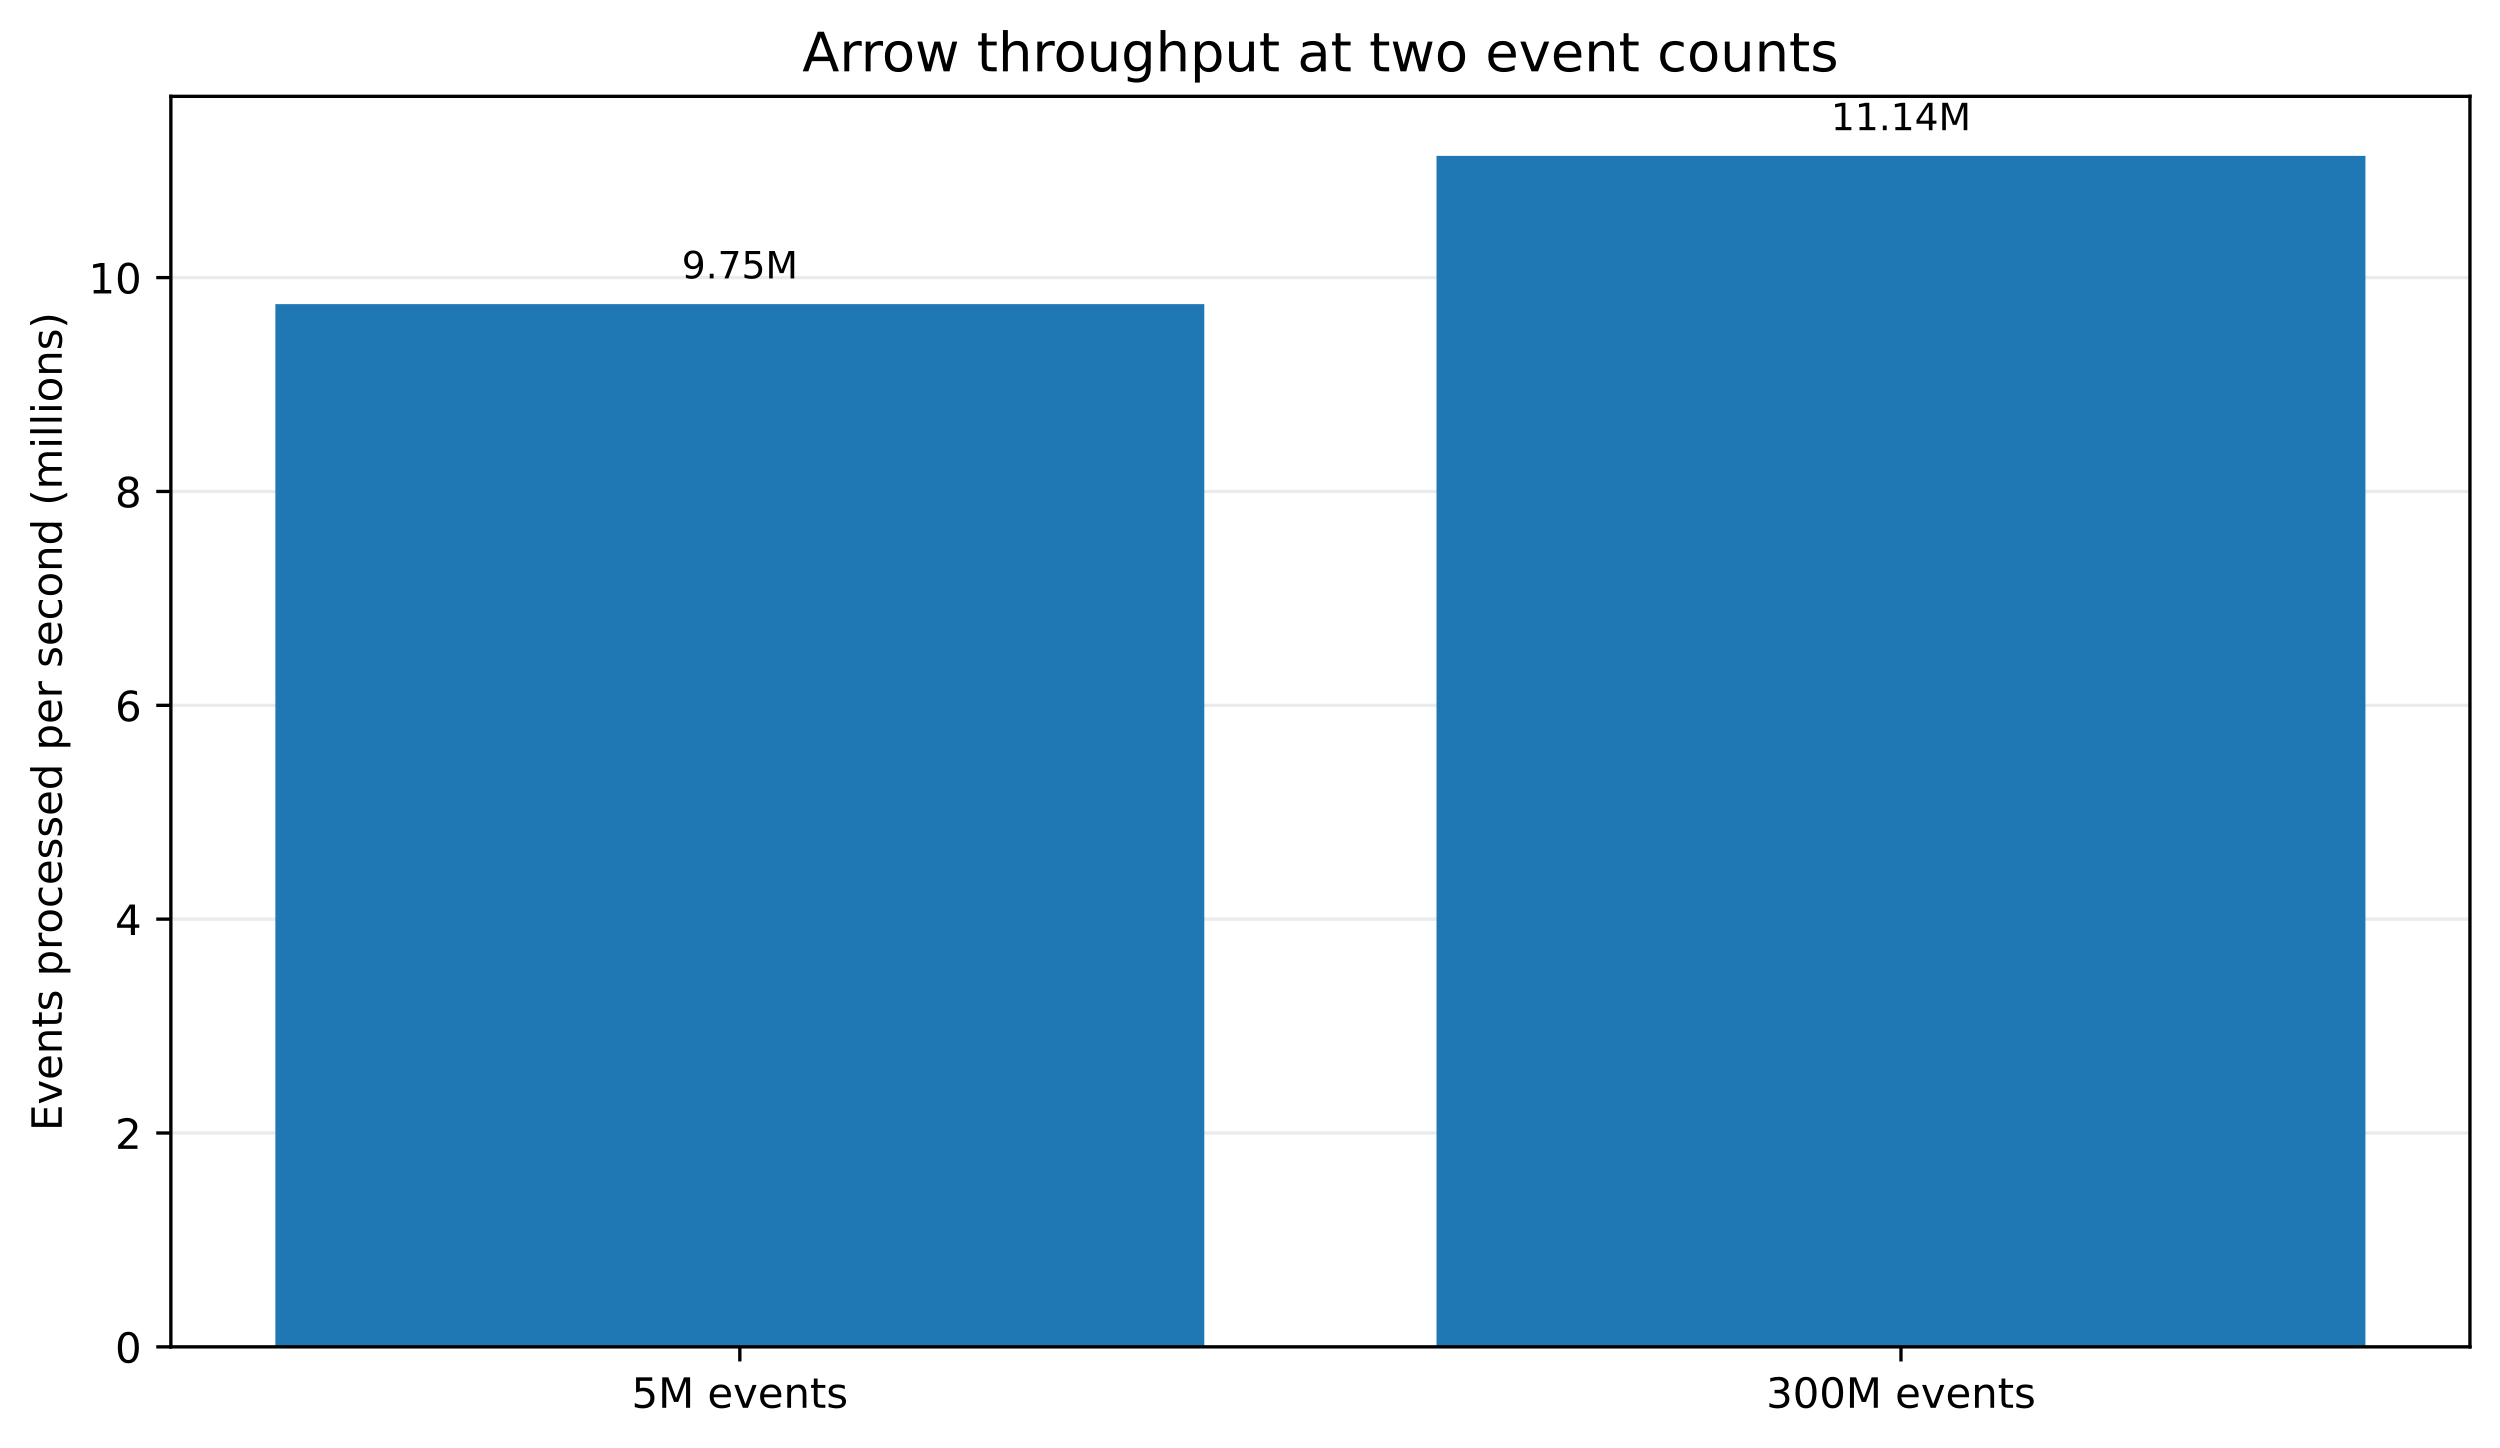
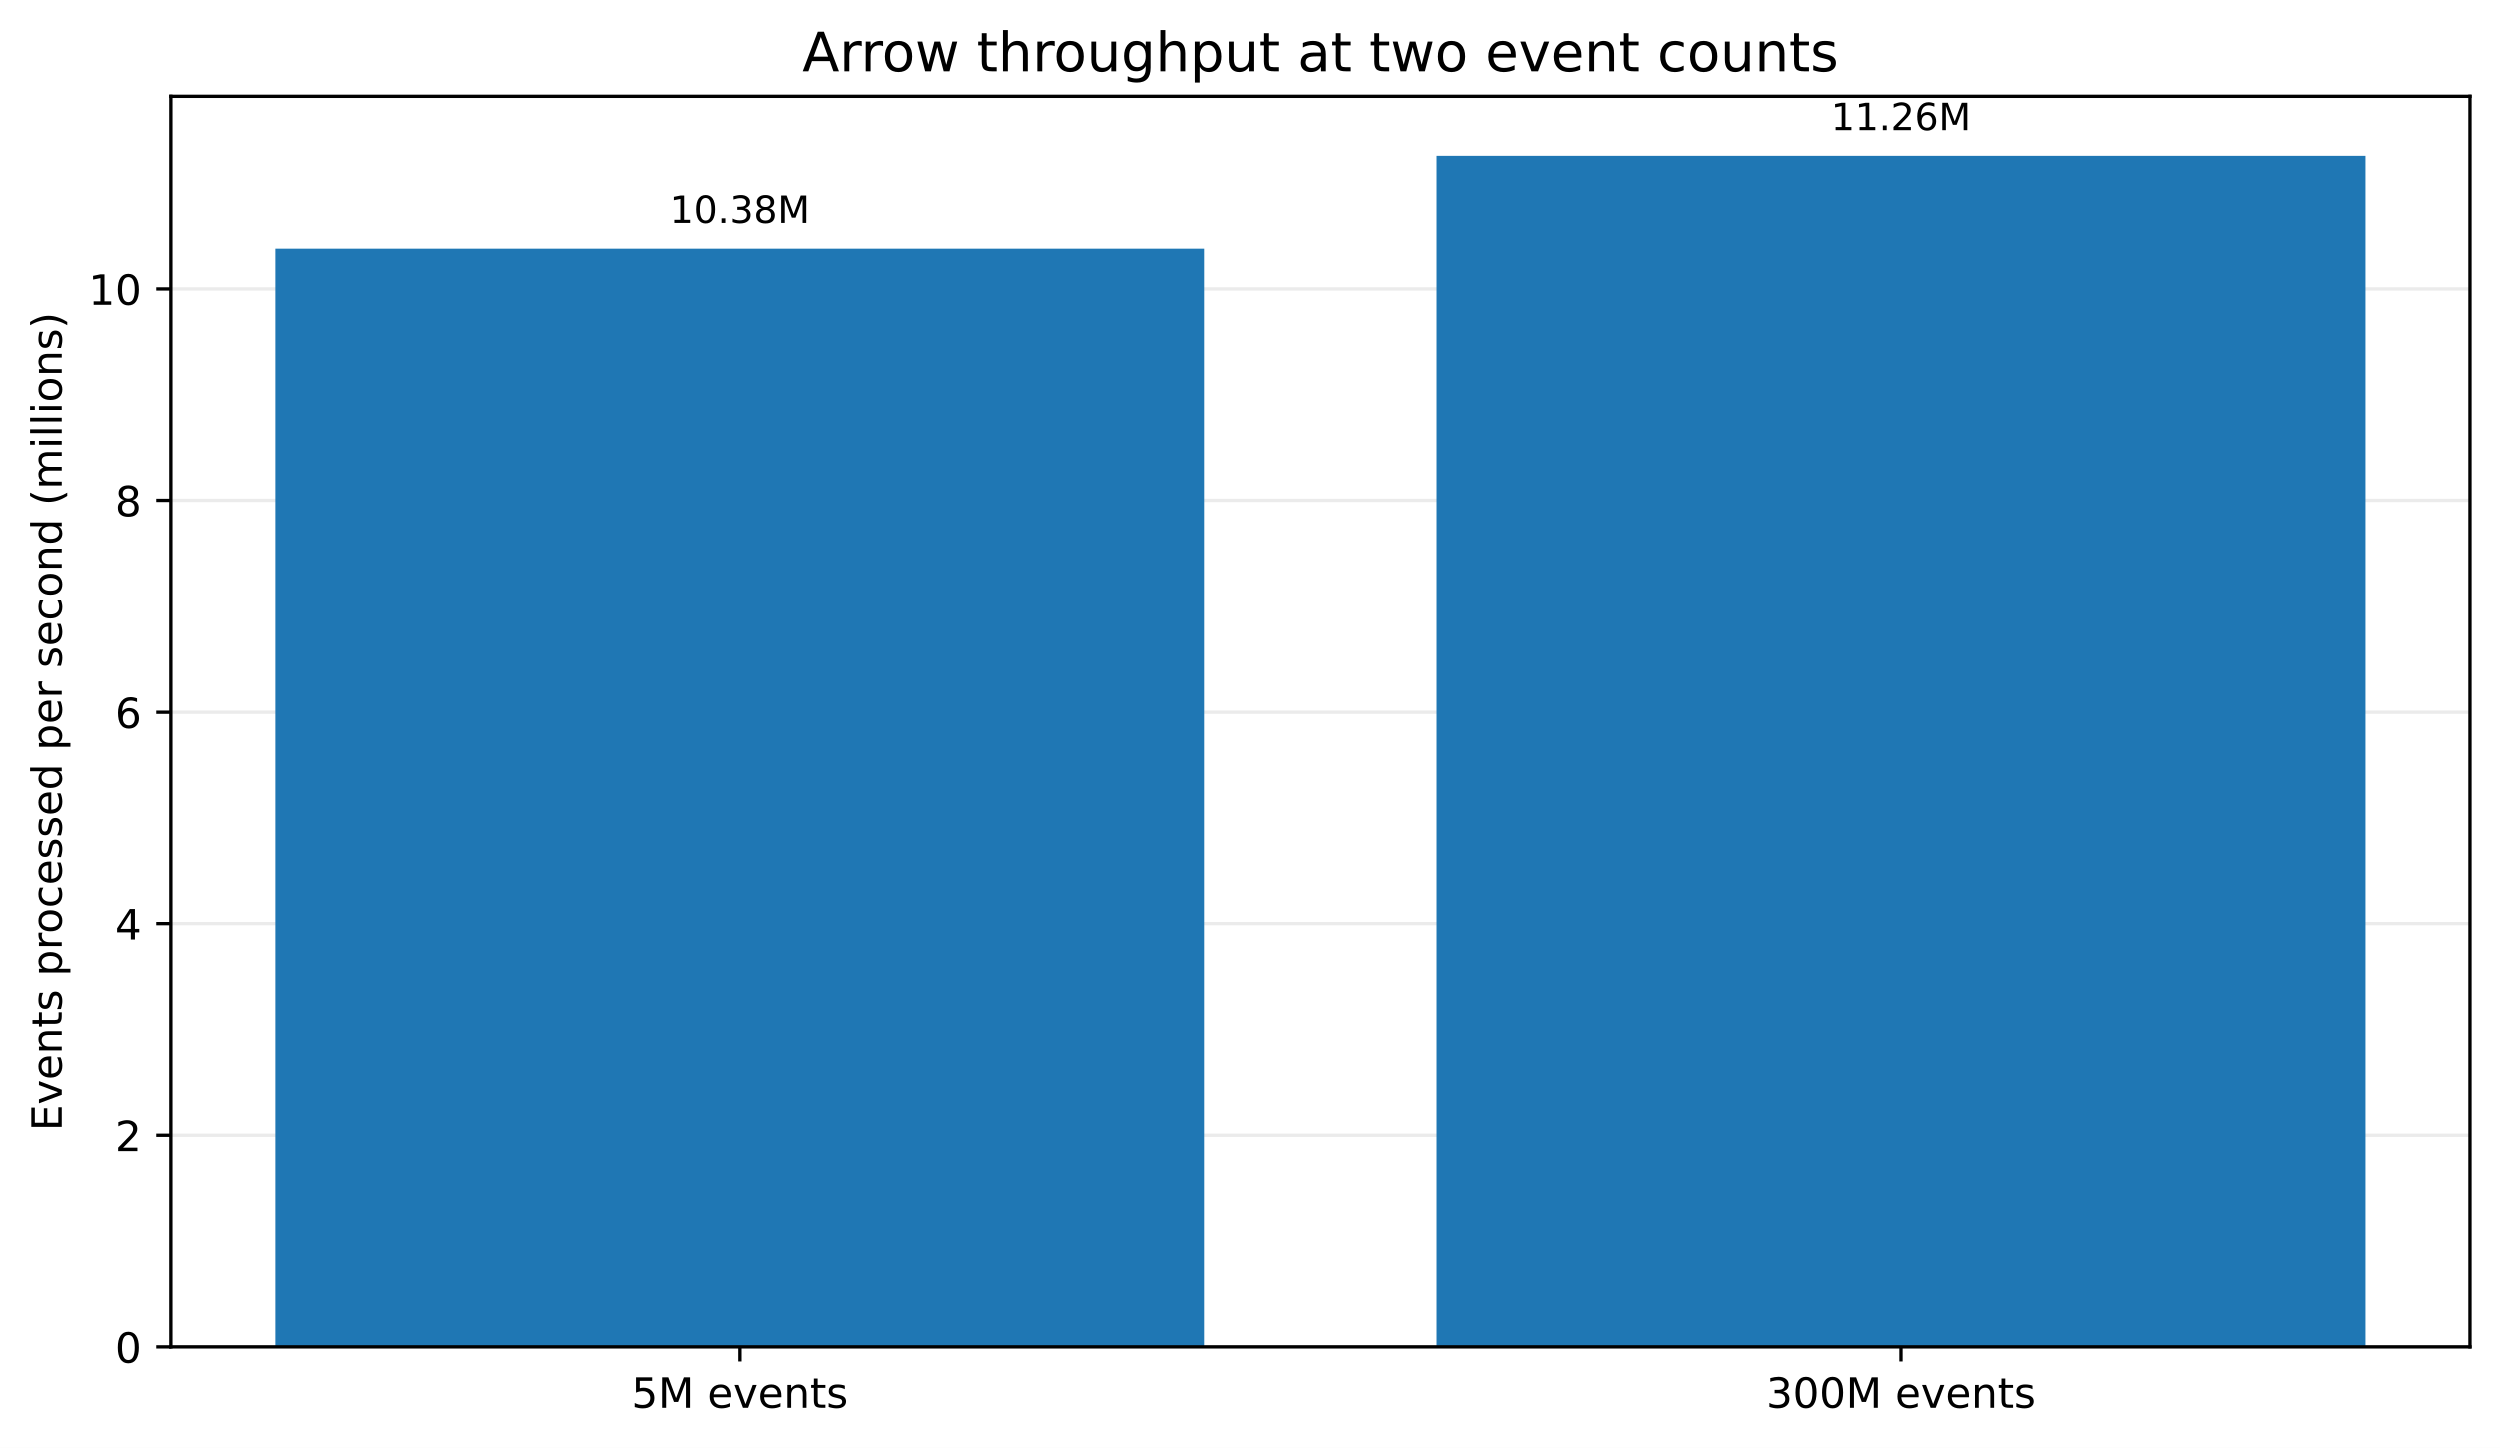
<svg xmlns="http://www.w3.org/2000/svg" xmlns:xlink="http://www.w3.org/1999/xlink" width="598.8pt" height="346.8pt" viewBox="0 0 598.8 346.8" version="1.1">
  <defs>
    <style type="text/css">*{stroke-linejoin: round; stroke-linecap: butt}</style>
  </defs>
  <g id="figure_1">
    <g id="patch_1">
      <path d="M 0 346.8  L 598.8 346.8  L 598.8 0  L 0 0  z " style="fill: #ffffff" />
    </g>
    <g id="axes_1">
      <g id="patch_2">
        <path d="M 40.926 322.6  L 591.6 322.6  L 591.6 23.078  L 40.926 23.078  z " style="fill: #ffffff" />
      </g>
      <g id="matplotlib.axis_1">
        <g id="xtick_1">
          <g id="line2d_1">
            <defs>
              <path id="m85c63ea4f3" d="M 0 0  L 0 3.5  " style="stroke: #000000; stroke-width: 0.8" />
            </defs>
            <g>
              <use xlink:href="#m85c63ea4f3" x="177.204" y="322.6" style="stroke: #000000; stroke-width: 0.8" />
            </g>
          </g>
          <g id="text_1">
            <text style="font-size: 10px; font-family: 'DejaVu Sans', 'Bitstream Vera Sans', 'Computer Modern Sans Serif', 'Lucida Grande', 'Verdana', 'Geneva', 'Lucid', 'Arial', 'Helvetica', 'Avant Garde', sans-serif; text-anchor: middle" x="177.204" y="337.197" transform="rotate(-0 177.2036 337.1972)">5M events</text>
          </g>
        </g>
        <g id="xtick_2">
          <g id="line2d_2">
            <g>
              <use xlink:href="#m85c63ea4f3" x="455.322" y="322.6" style="stroke: #000000; stroke-width: 0.8" />
            </g>
          </g>
          <g id="text_2">
            <text style="font-size: 10px; font-family: 'DejaVu Sans', 'Bitstream Vera Sans', 'Computer Modern Sans Serif', 'Lucida Grande', 'Verdana', 'Geneva', 'Lucid', 'Arial', 'Helvetica', 'Avant Garde', sans-serif; text-anchor: middle" x="455.322" y="337.197" transform="rotate(-0 455.3217 337.1972)">300M events</text>
          </g>
        </g>
      </g>
      <g id="matplotlib.axis_2">
        <g id="ytick_1">
          <g id="line2d_3">
            <path d="M 40.926 322.6  L 591.6 322.6  " clip-path="url(#p5d6ec2a39c)" style="fill: none; stroke: #b0b0b0; stroke-opacity: 0.25; stroke-width: 0.8; stroke-linecap: square" />
          </g>
          <g id="line2d_4">
            <defs>
              <path id="m4f4d7c5165" d="M 0 0  L -3.5 0  " style="stroke: #000000; stroke-width: 0.8" />
            </defs>
            <g>
              <use xlink:href="#m4f4d7c5165" x="40.926" y="322.6" style="stroke: #000000; stroke-width: 0.8" />
            </g>
          </g>
          <g id="text_3">
            <text style="font-size: 10px; font-family: 'DejaVu Sans', 'Bitstream Vera Sans', 'Computer Modern Sans Serif', 'Lucida Grande', 'Verdana', 'Geneva', 'Lucid', 'Arial', 'Helvetica', 'Avant Garde', sans-serif; text-anchor: end" x="33.926" y="326.398" transform="rotate(-0 33.92578 326.3983)">0</text>
          </g>
        </g>
        <g id="ytick_2">
          <g id="line2d_5">
-             <path d="M 40.926 271.378  L 591.6 271.378  " clip-path="url(#p5d6ec2a39c)" style="fill: none; stroke: #b0b0b0; stroke-opacity: 0.25; stroke-width: 0.8; stroke-linecap: square" />
+             <path d="M 40.926 271.921  L 591.6 271.921  " clip-path="url(#p5d6ec2a39c)" style="fill: none; stroke: #b0b0b0; stroke-opacity: 0.25; stroke-width: 0.8; stroke-linecap: square" />
          </g>
          <g id="line2d_6">
            <g>
-               <use xlink:href="#m4f4d7c5165" x="40.926" y="271.378" style="stroke: #000000; stroke-width: 0.8" />
+               <use xlink:href="#m4f4d7c5165" x="40.926" y="271.921" style="stroke: #000000; stroke-width: 0.8" />
            </g>
          </g>
          <g id="text_4">
-             <text style="font-size: 10px; font-family: 'DejaVu Sans', 'Bitstream Vera Sans', 'Computer Modern Sans Serif', 'Lucida Grande', 'Verdana', 'Geneva', 'Lucid', 'Arial', 'Helvetica', 'Avant Garde', sans-serif; text-anchor: end" x="33.926" y="275.177" transform="rotate(-0 33.92578 275.1773)">2</text>
+             <text style="font-size: 10px; font-family: 'DejaVu Sans', 'Bitstream Vera Sans', 'Computer Modern Sans Serif', 'Lucida Grande', 'Verdana', 'Geneva', 'Lucid', 'Arial', 'Helvetica', 'Avant Garde', sans-serif; text-anchor: end" x="33.926" y="275.72" transform="rotate(-0 33.92578 275.7203)">2</text>
          </g>
        </g>
        <g id="ytick_3">
          <g id="line2d_7">
-             <path d="M 40.926 220.157  L 591.6 220.157  " clip-path="url(#p5d6ec2a39c)" style="fill: none; stroke: #b0b0b0; stroke-opacity: 0.25; stroke-width: 0.8; stroke-linecap: square" />
+             <path d="M 40.926 221.243  L 591.6 221.243  " clip-path="url(#p5d6ec2a39c)" style="fill: none; stroke: #b0b0b0; stroke-opacity: 0.25; stroke-width: 0.8; stroke-linecap: square" />
          </g>
          <g id="line2d_8">
            <g>
-               <use xlink:href="#m4f4d7c5165" x="40.926" y="220.157" style="stroke: #000000; stroke-width: 0.8" />
+               <use xlink:href="#m4f4d7c5165" x="40.926" y="221.243" style="stroke: #000000; stroke-width: 0.8" />
            </g>
          </g>
          <g id="text_5">
-             <text style="font-size: 10px; font-family: 'DejaVu Sans', 'Bitstream Vera Sans', 'Computer Modern Sans Serif', 'Lucida Grande', 'Verdana', 'Geneva', 'Lucid', 'Arial', 'Helvetica', 'Avant Garde', sans-serif; text-anchor: end" x="33.926" y="223.956" transform="rotate(-0 33.92578 223.9563)">4</text>
+             <text style="font-size: 10px; font-family: 'DejaVu Sans', 'Bitstream Vera Sans', 'Computer Modern Sans Serif', 'Lucida Grande', 'Verdana', 'Geneva', 'Lucid', 'Arial', 'Helvetica', 'Avant Garde', sans-serif; text-anchor: end" x="33.926" y="225.042" transform="rotate(-0 33.92578 225.0422)">4</text>
          </g>
        </g>
        <g id="ytick_4">
          <g id="line2d_9">
-             <path d="M 40.926 168.936  L 591.6 168.936  " clip-path="url(#p5d6ec2a39c)" style="fill: none; stroke: #b0b0b0; stroke-opacity: 0.25; stroke-width: 0.8; stroke-linecap: square" />
+             <path d="M 40.926 170.565  L 591.6 170.565  " clip-path="url(#p5d6ec2a39c)" style="fill: none; stroke: #b0b0b0; stroke-opacity: 0.25; stroke-width: 0.8; stroke-linecap: square" />
          </g>
          <g id="line2d_10">
            <g>
-               <use xlink:href="#m4f4d7c5165" x="40.926" y="168.936" style="stroke: #000000; stroke-width: 0.8" />
+               <use xlink:href="#m4f4d7c5165" x="40.926" y="170.565" style="stroke: #000000; stroke-width: 0.8" />
            </g>
          </g>
          <g id="text_6">
-             <text style="font-size: 10px; font-family: 'DejaVu Sans', 'Bitstream Vera Sans', 'Computer Modern Sans Serif', 'Lucida Grande', 'Verdana', 'Geneva', 'Lucid', 'Arial', 'Helvetica', 'Avant Garde', sans-serif; text-anchor: end" x="33.926" y="172.735" transform="rotate(-0 33.92578 172.7352)">6</text>
+             <text style="font-size: 10px; font-family: 'DejaVu Sans', 'Bitstream Vera Sans', 'Computer Modern Sans Serif', 'Lucida Grande', 'Verdana', 'Geneva', 'Lucid', 'Arial', 'Helvetica', 'Avant Garde', sans-serif; text-anchor: end" x="33.926" y="174.364" transform="rotate(-0 33.92578 174.3641)">6</text>
          </g>
        </g>
        <g id="ytick_5">
          <g id="line2d_11">
-             <path d="M 40.926 117.715  L 591.6 117.715  " clip-path="url(#p5d6ec2a39c)" style="fill: none; stroke: #b0b0b0; stroke-opacity: 0.25; stroke-width: 0.8; stroke-linecap: square" />
+             <path d="M 40.926 119.887  L 591.6 119.887  " clip-path="url(#p5d6ec2a39c)" style="fill: none; stroke: #b0b0b0; stroke-opacity: 0.25; stroke-width: 0.8; stroke-linecap: square" />
          </g>
          <g id="line2d_12">
            <g>
-               <use xlink:href="#m4f4d7c5165" x="40.926" y="117.715" style="stroke: #000000; stroke-width: 0.8" />
+               <use xlink:href="#m4f4d7c5165" x="40.926" y="119.887" style="stroke: #000000; stroke-width: 0.8" />
            </g>
          </g>
          <g id="text_7">
-             <text style="font-size: 10px; font-family: 'DejaVu Sans', 'Bitstream Vera Sans', 'Computer Modern Sans Serif', 'Lucida Grande', 'Verdana', 'Geneva', 'Lucid', 'Arial', 'Helvetica', 'Avant Garde', sans-serif; text-anchor: end" x="33.926" y="121.514" transform="rotate(-0 33.92578 121.5142)">8</text>
+             <text style="font-size: 10px; font-family: 'DejaVu Sans', 'Bitstream Vera Sans', 'Computer Modern Sans Serif', 'Lucida Grande', 'Verdana', 'Geneva', 'Lucid', 'Arial', 'Helvetica', 'Avant Garde', sans-serif; text-anchor: end" x="33.926" y="123.686" transform="rotate(-0 33.92578 123.6861)">8</text>
          </g>
        </g>
        <g id="ytick_6">
          <g id="line2d_13">
-             <path d="M 40.926 66.494  L 591.6 66.494  " clip-path="url(#p5d6ec2a39c)" style="fill: none; stroke: #b0b0b0; stroke-opacity: 0.25; stroke-width: 0.8; stroke-linecap: square" />
+             <path d="M 40.926 69.209  L 591.6 69.209  " clip-path="url(#p5d6ec2a39c)" style="fill: none; stroke: #b0b0b0; stroke-opacity: 0.25; stroke-width: 0.8; stroke-linecap: square" />
          </g>
          <g id="line2d_14">
            <g>
-               <use xlink:href="#m4f4d7c5165" x="40.926" y="66.494" style="stroke: #000000; stroke-width: 0.8" />
+               <use xlink:href="#m4f4d7c5165" x="40.926" y="69.209" style="stroke: #000000; stroke-width: 0.8" />
            </g>
          </g>
          <g id="text_8">
-             <text style="font-size: 10px; font-family: 'DejaVu Sans', 'Bitstream Vera Sans', 'Computer Modern Sans Serif', 'Lucida Grande', 'Verdana', 'Geneva', 'Lucid', 'Arial', 'Helvetica', 'Avant Garde', sans-serif; text-anchor: end" x="33.926" y="70.293" transform="rotate(-0 33.92578 70.29315)">10</text>
+             <text style="font-size: 10px; font-family: 'DejaVu Sans', 'Bitstream Vera Sans', 'Computer Modern Sans Serif', 'Lucida Grande', 'Verdana', 'Geneva', 'Lucid', 'Arial', 'Helvetica', 'Avant Garde', sans-serif; text-anchor: end" x="33.926" y="73.008" transform="rotate(-0 33.92578 73.00801)">10</text>
          </g>
        </g>
        <g id="text_9">
          <text style="font-size: 10px; font-family: 'DejaVu Sans', 'Bitstream Vera Sans', 'Computer Modern Sans Serif', 'Lucida Grande', 'Verdana', 'Geneva', 'Lucid', 'Arial', 'Helvetica', 'Avant Garde', sans-serif; text-anchor: middle" x="14.798" y="172.839" transform="rotate(-90 14.79844 172.8387)">Events processed per second (millions)</text>
        </g>
      </g>
      <g id="patch_3">
-         <path d="M 65.956 322.6  L 288.451 322.6  L 288.451 72.841  L 65.956 72.841  z " clip-path="url(#p5d6ec2a39c)" style="fill: #1f77b4" />
+         <path d="M 65.956 322.6  L 288.451 322.6  L 288.451 59.563  L 65.956 59.563  z " clip-path="url(#p5d6ec2a39c)" style="fill: #1f77b4" />
      </g>
      <g id="patch_4">
        <path d="M 344.074 322.6  L 566.569 322.6  L 566.569 37.341  L 344.074 37.341  z " clip-path="url(#p5d6ec2a39c)" style="fill: #1f77b4" />
      </g>
      <g id="patch_5">
        <path d="M 40.926 322.6  L 40.926 23.078  " style="fill: none; stroke: #000000; stroke-width: 0.8; stroke-linejoin: miter; stroke-linecap: square" />
      </g>
      <g id="patch_6">
        <path d="M 591.6 322.6  L 591.6 23.078  " style="fill: none; stroke: #000000; stroke-width: 0.8; stroke-linejoin: miter; stroke-linecap: square" />
      </g>
      <g id="patch_7">
        <path d="M 40.926 322.6  L 591.6 322.6  " style="fill: none; stroke: #000000; stroke-width: 0.8; stroke-linejoin: miter; stroke-linecap: square" />
      </g>
      <g id="patch_8">
        <path d="M 40.926 23.078  L 591.6 23.078  " style="fill: none; stroke: #000000; stroke-width: 0.8; stroke-linejoin: miter; stroke-linecap: square" />
      </g>
      <g id="text_10">
-         <text style="font-size: 9px; font-family: 'DejaVu Sans', 'Bitstream Vera Sans', 'Computer Modern Sans Serif', 'Lucida Grande', 'Verdana', 'Geneva', 'Lucid', 'Arial', 'Helvetica', 'Avant Garde', sans-serif; text-anchor: middle" x="177.204" y="66.679" transform="rotate(-0 177.2036 66.67873)">9.75M</text>
+         <text style="font-size: 9px; font-family: 'DejaVu Sans', 'Bitstream Vera Sans', 'Computer Modern Sans Serif', 'Lucida Grande', 'Verdana', 'Geneva', 'Lucid', 'Arial', 'Helvetica', 'Avant Garde', sans-serif; text-anchor: middle" x="177.204" y="53.401" transform="rotate(-0 177.2036 53.40114)">10.38M</text>
      </g>
      <g id="text_11">
-         <text style="font-size: 9px; font-family: 'DejaVu Sans', 'Bitstream Vera Sans', 'Computer Modern Sans Serif', 'Lucida Grande', 'Verdana', 'Geneva', 'Lucid', 'Arial', 'Helvetica', 'Avant Garde', sans-serif; text-anchor: middle" x="455.322" y="31.179" transform="rotate(-0 455.3217 31.17879)">11.14M</text>
+         <text style="font-size: 9px; font-family: 'DejaVu Sans', 'Bitstream Vera Sans', 'Computer Modern Sans Serif', 'Lucida Grande', 'Verdana', 'Geneva', 'Lucid', 'Arial', 'Helvetica', 'Avant Garde', sans-serif; text-anchor: middle" x="455.322" y="31.179" transform="rotate(-0 455.3217 31.17879)">11.26M</text>
      </g>
      <g id="text_12">
        <text style="font-size: 13px; font-family: 'DejaVu Sans', 'Bitstream Vera Sans', 'Computer Modern Sans Serif', 'Lucida Grande', 'Verdana', 'Geneva', 'Lucid', 'Arial', 'Helvetica', 'Avant Garde', sans-serif; text-anchor: middle" x="316.263" y="17.078" transform="rotate(-0 316.2627 17.07797)">Arrow throughput at two event counts</text>
      </g>
    </g>
  </g>
  <defs>
    <clipPath id="p5d6ec2a39c">
      <rect x="40.926" y="23.078" width="550.674" height="299.522" />
    </clipPath>
  </defs>
</svg>
